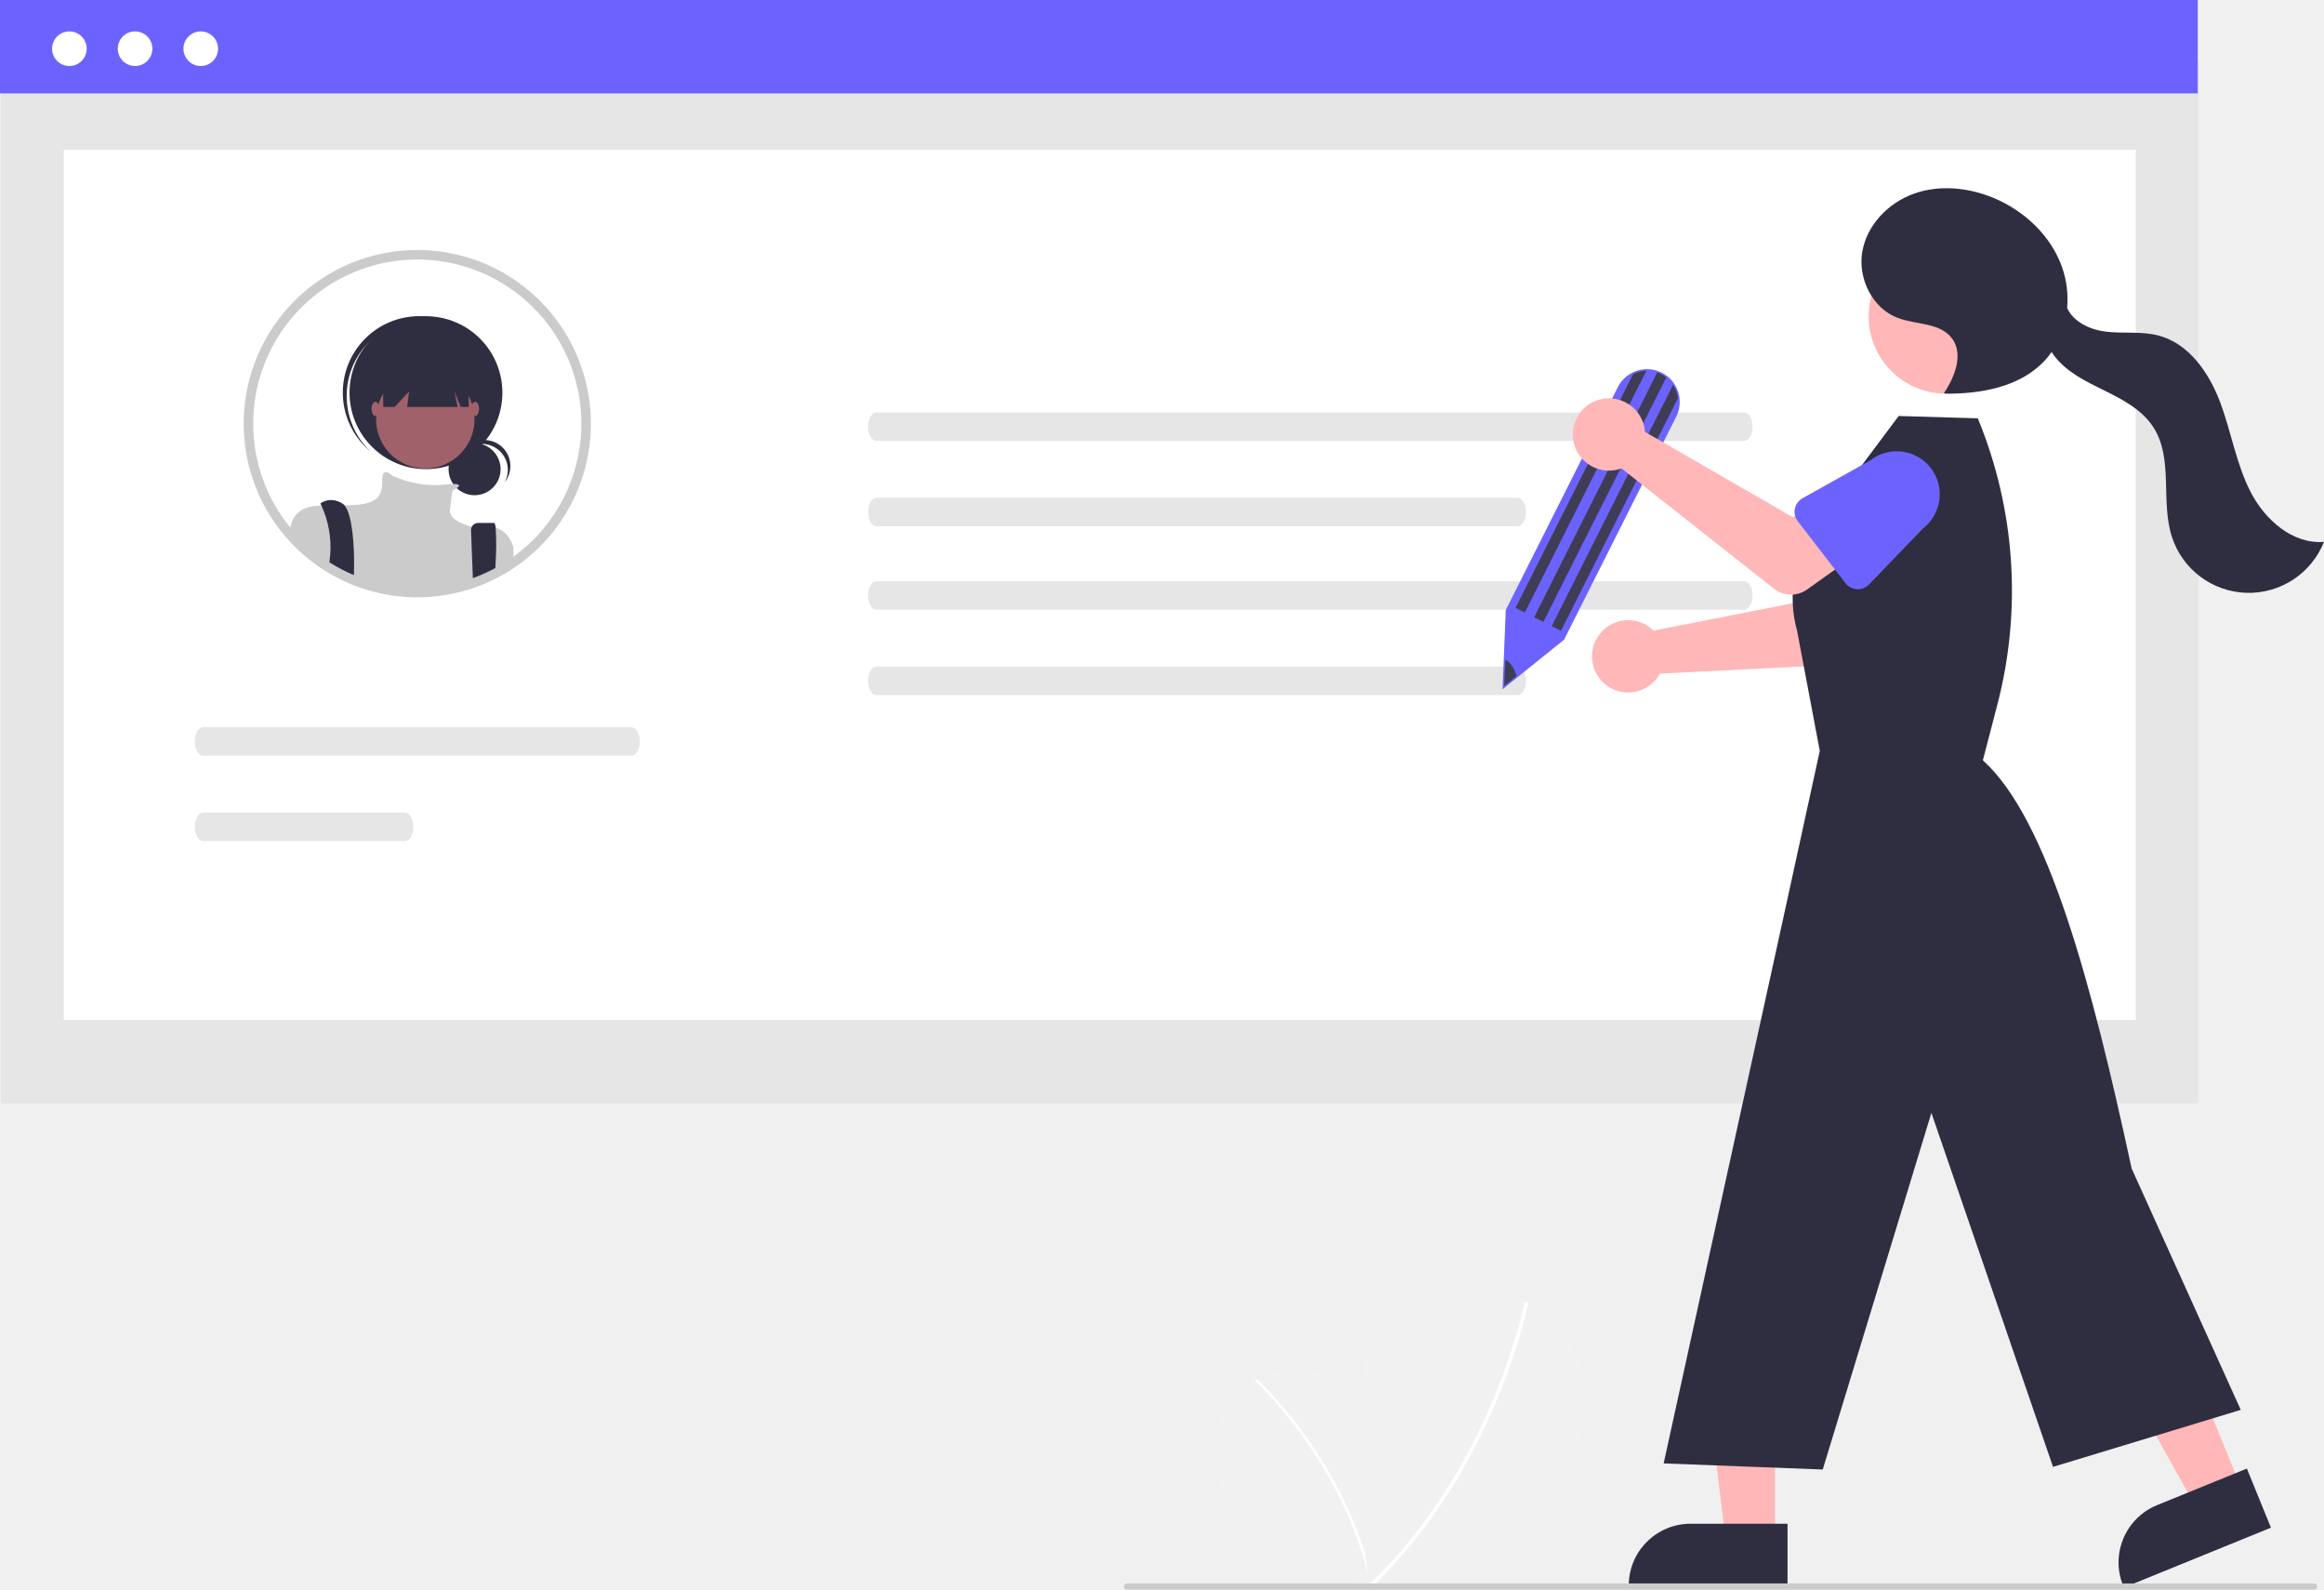
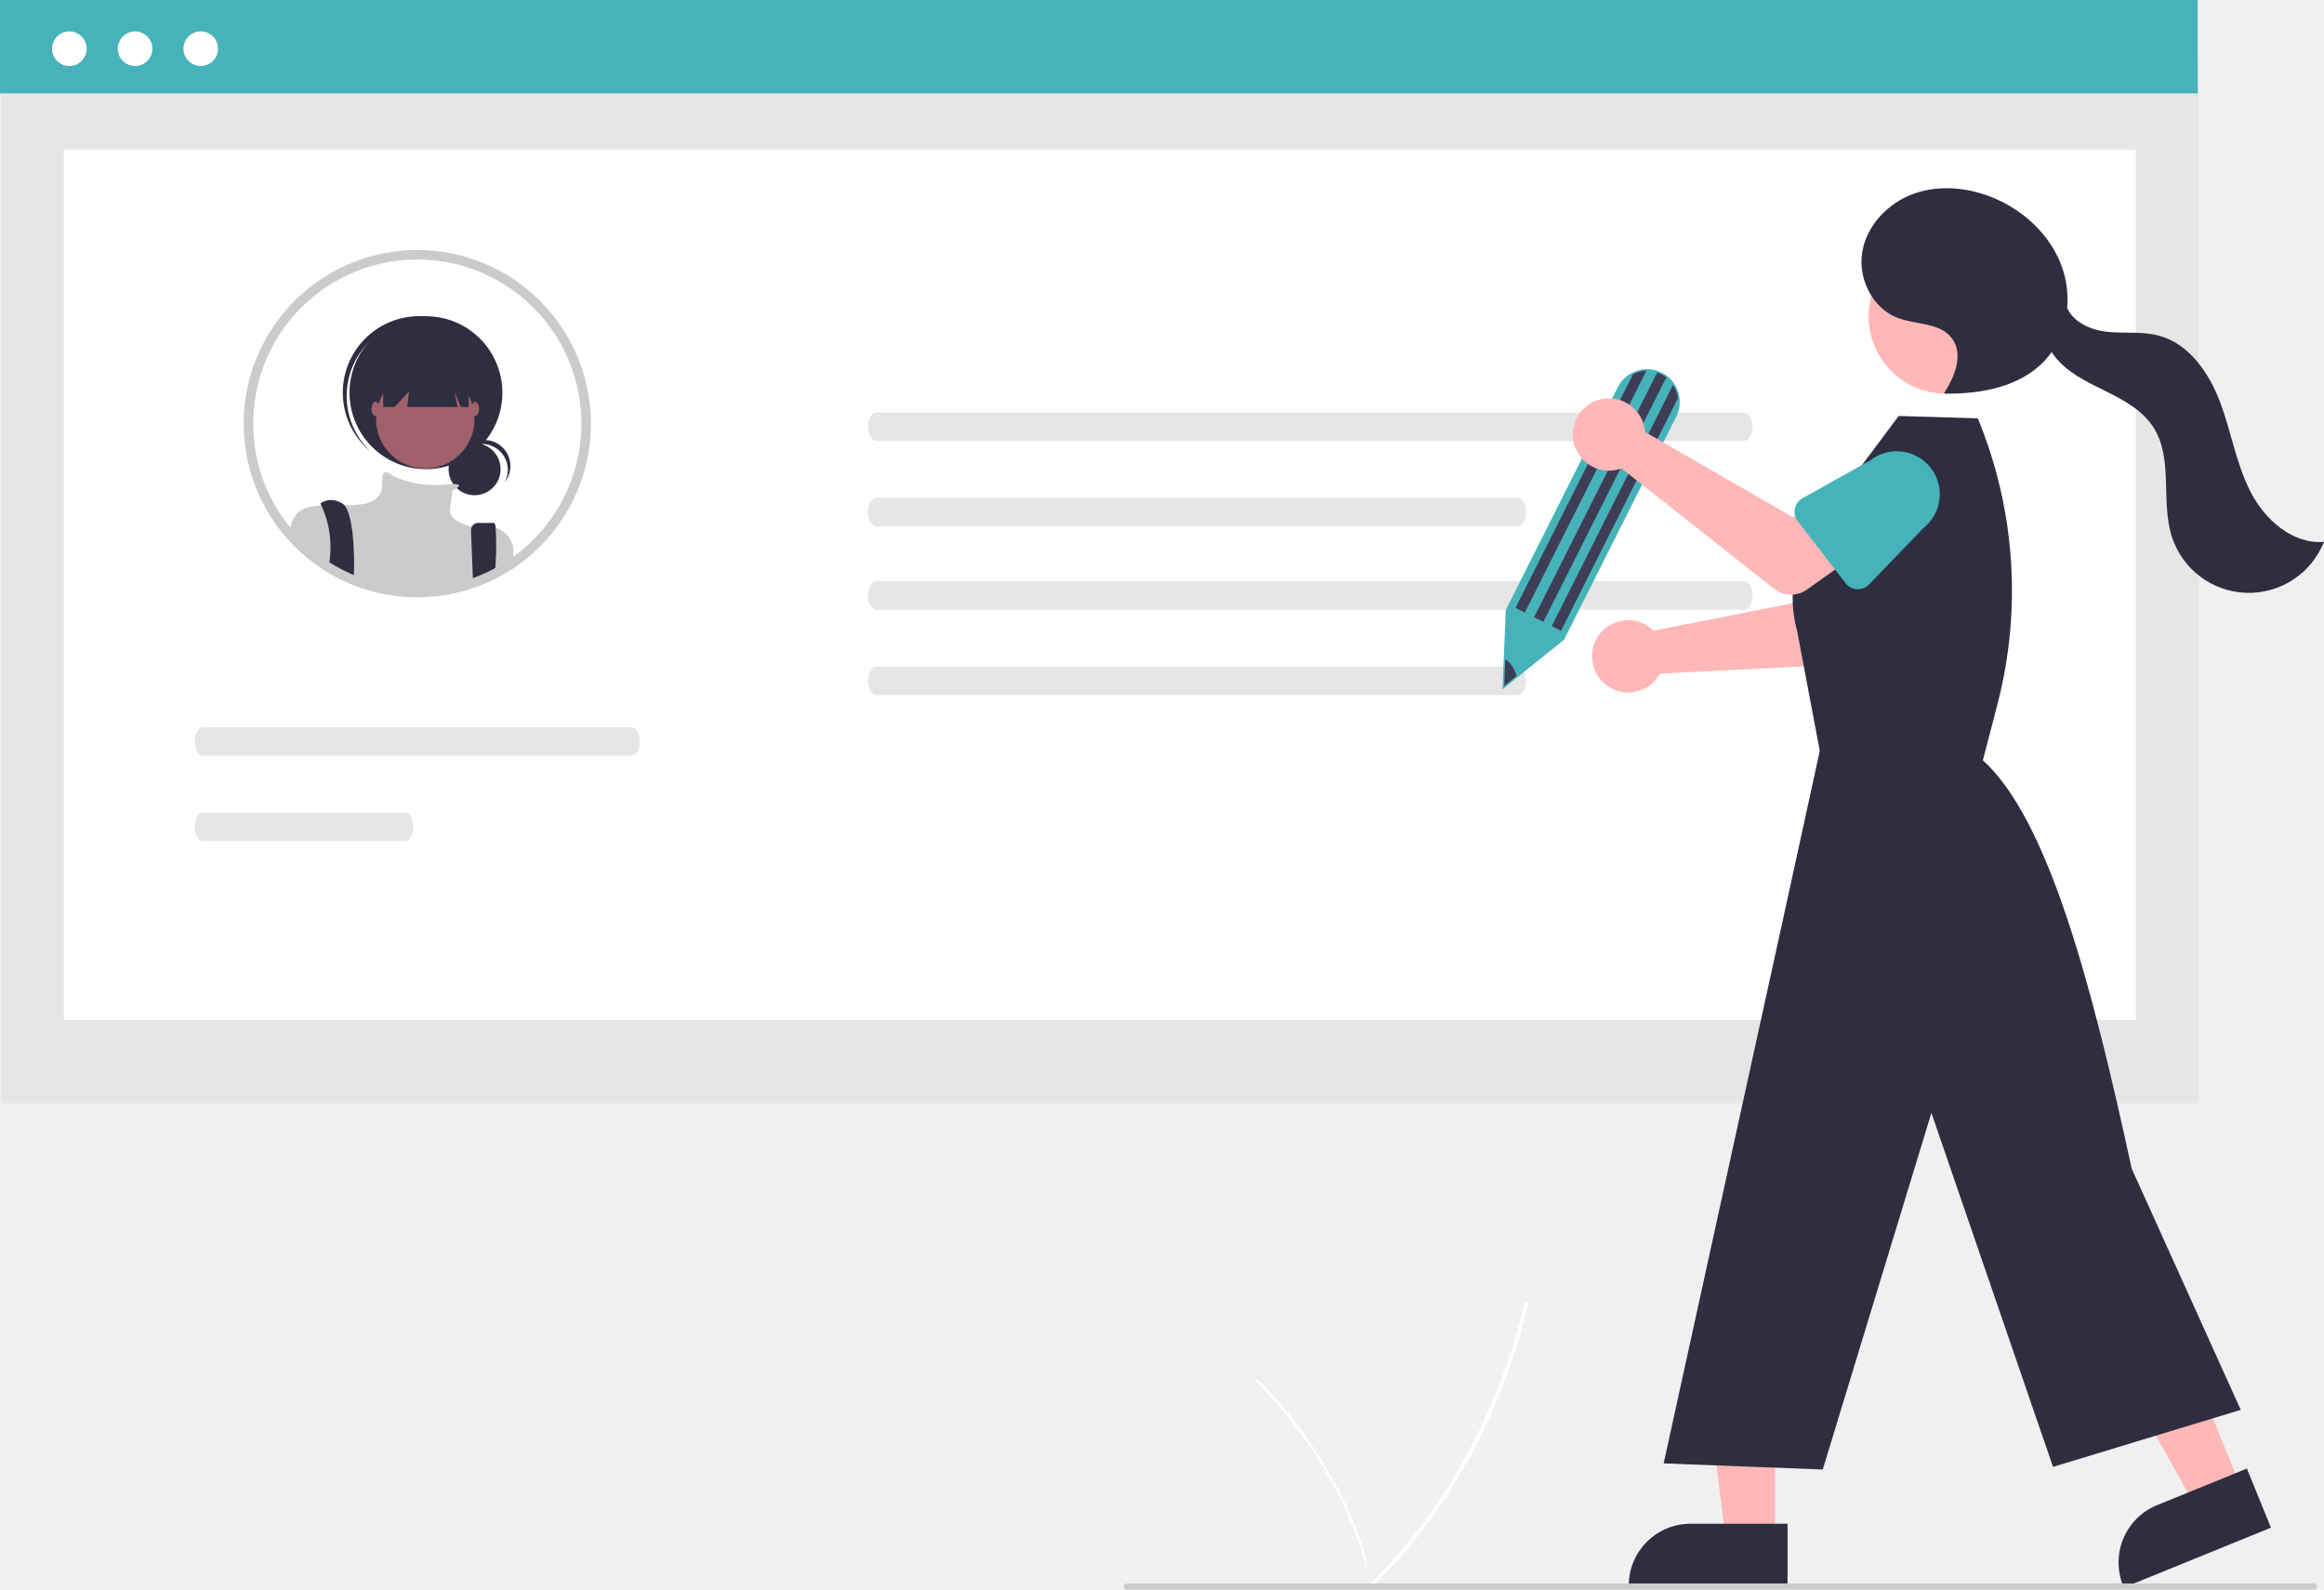
<svg xmlns="http://www.w3.org/2000/svg" data-name="Layer 1" width="745.783" height="510" viewBox="0 0 745.783 510">
  <path d="M666.034,647.675c7.184,12.698,1.092,55.585,1.092,55.585s-39.891-16.886-47.073-29.578a26.413,26.413,0,1,1,45.981-26.007Z" transform="translate(-227.1085 -195)" fill="#f1f1f1" />
  <path d="M667.705,703.206l-.847.179c-8.162-38.778-36.666-65.075-36.952-65.336l.583-.641C630.777,637.67,659.483,664.146,667.705,703.206Z" transform="translate(-227.1085 -195)" fill="#fff" />
  <path d="M731.306,662.134c-9.748,17.683-64.706,41.638-64.706,41.638s-9.061-59.263.682-76.941a36.556,36.556,0,1,1,64.025,35.302Z" transform="translate(-227.1085 -195)" fill="#f1f1f1" />
  <path d="M667.084,704.414l-.826-.869c39.769-37.769,50.064-90.445,50.164-90.973l1.178.222C717.501,613.325,707.142,666.371,667.084,704.414Z" transform="translate(-227.1085 -195)" fill="#fff" />
  <rect id="e53b7fd6-ae48-4231-a6bf-c74c7a6312f6" data-name="Rectangle 62" x="0.301" y="19.335" width="705.265" height="334.66" fill="#e6e6e6" />
  <rect id="e27b5d17-8fe1-40fd-abc5-ff1fb7c5af81" data-name="Rectangle 75" x="20.468" y="48.033" width="664.931" height="279.218" fill="#fff" />
-   <rect id="f11de06d-5237-47a5-bdcf-7ab24c90f6f6" data-name="Rectangle 80" width="705.265" height="29.962" fill="#6c63ff" />
+   <rect id="f11de06d-5237-47a5-bdcf-7ab24c90f6f6" data-name="Rectangle 80" width="705.265" height="29.962" fill="#46B3BA" />
  <circle id="a8620065-6204-4575-b165-05df1e96cc70" data-name="Ellipse 90" cx="22.265" cy="15.628" r="5.553" fill="#fff" />
  <circle id="b36f18db-17cf-43fd-9307-66e7abd9e79c" data-name="Ellipse 91" cx="43.344" cy="15.628" r="5.553" fill="#fff" />
  <circle id="f951b331-c7b3-4c65-b7ff-4fae542bffe1" data-name="Ellipse 92" cx="64.423" cy="15.628" r="5.553" fill="#fff" />
  <path id="f1fe0bb1-d2c3-44f1-a2df-b8ed042349d0-849" data-name="Path 142" d="M508.37,327.323c-1.495.005-2.704,2.053-2.701,4.573.003,2.514,1.211,4.55,2.701,4.555H786.812c1.495-.005,2.704-2.053,2.701-4.573-.003-2.514-1.211-4.55-2.701-4.555Z" transform="translate(-227.1085 -195)" fill="#e6e6e6" />
  <path id="b5b576d4-2c69-432d-bba9-c1d1eb12c444-850" data-name="Path 143" d="M508.37,354.712c-1.495.005-2.704,2.053-2.701,4.573.003,2.514,1.211,4.55,2.701,4.555H714.123c1.495-.005,2.704-2.053,2.701-4.573-.003-2.514-1.211-4.55-2.701-4.555Z" transform="translate(-227.1085 -195)" fill="#e6e6e6" />
  <path id="e1a4eb85-7f76-47c7-ae93-e7842353edb9-851" data-name="Path 142" d="M508.37,381.482c-1.495.005-2.704,2.053-2.701,4.573.003,2.514,1.211,4.55,2.701,4.555H786.812c1.495-.005,2.704-2.053,2.701-4.573-.003-2.514-1.211-4.55-2.701-4.555Z" transform="translate(-227.1085 -195)" fill="#e6e6e6" />
  <path id="bd9e3462-ca4d-47f6-a5ea-71b97a8587f8-852" data-name="Path 143" d="M508.37,408.871c-1.495.005-2.704,2.053-2.701,4.574.003,2.514,1.211,4.55,2.701,4.555H714.123c1.495-.005,2.704-2.053,2.701-4.573-.003-2.514-1.211-4.55-2.701-4.555Z" transform="translate(-227.1085 -195)" fill="#e6e6e6" />
  <path id="f71eedc3-aadd-4340-a501-e921cec01e8f-853" data-name="Path 142" d="M292.296,428.323c-1.495.005-2.704,2.053-2.701,4.573.003,2.514,1.211,4.55,2.701,4.555H429.738c1.495-.005,2.704-2.053,2.701-4.573-.003-2.514-1.211-4.55-2.701-4.555Z" transform="translate(-227.1085 -195)" fill="#e6e6e6" />
  <path id="b1fed777-acdd-4ce8-9b40-ebd2535d8bb3-854" data-name="Path 143" d="M292.296,455.712c-1.495.005-2.704,2.053-2.701,4.573.003,2.514,1.211,4.55,2.701,4.555h64.753c1.495-.005,2.704-2.053,2.701-4.573-.003-2.514-1.211-4.55-2.701-4.555Z" transform="translate(-227.1085 -195)" fill="#e6e6e6" />
  <path d="M413.629,312.606a55.709,55.709,0,1,0-96.27,52.92c.5.63,1.02,1.26,1.55,1.87.04.04.07.08.11.12a54.137,54.137,0,0,0,4.15,4.28c.38.35.78.71,1.18,1.05.76.68,1.54,1.33,2.35,1.95a54.775,54.775,0,0,0,4.94,3.47l.06.03c1.11.69,2.24,1.33,3.39,1.94l.47.24c1.08.56,2.18,1.09,3.31,1.58.23.1.48.2.71.3.02.01.03.01.05.02a54.115,54.115,0,0,0,7.02,2.37,55.732,55.732,0,0,0,14.37,1.88c1.77,0,3.52-.08,5.25-.25a55.508,55.508,0,0,0,11.64-2.35c.01,0,.02-.01.03-.01a54.605,54.605,0,0,0,6.99-2.77c.01-.01.03-.01.04-.02.51-.24,1-.5,1.5-.75l.24-.12c.4-.21.8-.42,1.2-.64,1-.55,1.98-1.13,2.95-1.75.27-.16.53-.33.8-.51.88-.58,1.75-1.2,2.59-1.83.15-.11.31-.22.46-.34a55.692,55.692,0,0,0,18.92-62.68Z" transform="translate(-227.1085 -195)" fill="#fff" />
  <circle id="b315fec5-366f-4a16-9dc9-634679b82ba4" data-name="Ellipse 188" cx="152.294" cy="150.531" r="8.349" fill="#2f2e41" />
  <path id="fd00c811-5154-4e0f-bd90-f718730f637f-855" data-name="Path 969" d="M381.728,337.412a8.35,8.35,0,0,1,7.35,12.312,8.347,8.347,0,1,0-13.868-9.172,8.329,8.329,0,0,1,6.519-3.14Z" transform="translate(-227.1085 -195)" fill="#2f2e41" />
  <circle id="b073881c-6d17-4b63-9208-a633e233f752" data-name="Ellipse 189" cx="136.692" cy="125.987" r="24.526" fill="#2f2e41" />
  <path id="e068fb34-c64f-4621-9a6c-47926968fe63-856" data-name="Path 970" d="M344.551,305.77a24.522,24.522,0,0,1,33.99-2.572c-.2-.191-.4-.383-.607-.568a24.526,24.526,0,0,0-32.73,36.535q.07.063.14.125c.208.185.422.36.635.537a24.522,24.522,0,0,1-1.427-34.057Z" transform="translate(-227.1085 -195)" fill="#2f2e41" />
  <circle id="baa61e83-3b6b-4f74-a8d9-0c51f3f7a212" data-name="Ellipse 190" cx="136.484" cy="134.509" r="15.796" fill="#a0616a" />
  <path d="M391.859,370.666v5.3c-.97.62-1.95,1.2-2.95,1.75-.4.22-.8.43-1.2.64l-.24.12c-.5.25-.99.51-1.5.75-.01.01-.03.01-.04.02a54.605,54.605,0,0,1-6.99,2.77c-.01,0-.02.01-.03.01a55.508,55.508,0,0,1-11.64,2.35c-1.73.17-3.48.25-5.25.25a55.732,55.732,0,0,1-14.37-1.88,54.115,54.115,0,0,1-7.02-2.37c-.02-.01-.03-.01-.05-.02-.23-.1-.48-.2-.71-.3-1.13-.49-2.23-1.02-3.31-1.58l-.47-.24c-1.15-.61-2.28-1.25-3.39-1.94l-.06-.03a54.775,54.775,0,0,1-4.94-3.47c-.81-.62-1.59-1.27-2.35-1.95-.4-.34-.8-.7-1.18-1.05a54.137,54.137,0,0,1-4.15-4.28,20.23,20.23,0,0,1,.76-3.07l.01-.01a4.489,4.489,0,0,1,.21-.5,3.989,3.989,0,0,1,.19-.42c1.79-3.35,5.03-4.18,9.05-4.36,2.27-.1,4.78.01,7.43-.02,1.4-.01,2.85-.06,4.3-.19,9.15-.83,7.49-6.23,7.9-9.14.41-2.82,2.95-.38,3.12-.22l.01.01a32.272,32.272,0,0,0,16.6,2.91c.98-.12,1.96-.19,2.94-.22,2.58-.03,2.02.71,1.13,1.32a11.183,11.183,0,0,1-1.35.76s-.41,2.5-.83,6.24c-.4,3.58,6.46,5.26,7.03,5.39a.061.061,0,0,0,.04.01,13.774,13.774,0,0,1,7.61.2h.01A9.018,9.018,0,0,1,391.859,370.666Z" transform="translate(-227.1085 -195)" fill="#cbcbcb" />
  <path d="M340.728,377.096c0,.74-.02,1.45-.05,2.12-.01.4-.03.79-.05,1.16-.02-.01-.03-.01-.05-.02-.23-.1-.48-.2-.71-.3-1.13-.49-2.23-1.02-3.31-1.58l-.47-.24c-1.15-.61-2.28-1.25-3.39-1.94.03-.35.08-.7.13-1.05.11-.77.2-1.55.26-2.32a32.184,32.184,0,0,0-2.85-15.76v-.01c-.2-.4-.32-.62-.32-.62s2.91-2.5,7.06,0a2.498,2.498,0,0,1,.69.6C340.169,360.086,340.848,370.006,340.728,377.096Z" transform="translate(-227.1085 -195)" fill="#2f2e41" />
  <path d="M386.138,375.736c-.04,1.12-.1,2.29-.17,3.48v.01c-.01.01-.03.01-.04.02a54.605,54.605,0,0,1-6.99,2.77c-.01,0-.02.01-.03.01l-.11-2.81-.01-.37-.53-13.68a2.295,2.295,0,0,1,2.29-2.4h5.07c.25,0,.43.51.55,1.43v.01A86.661,86.661,0,0,1,386.138,375.736Z" transform="translate(-227.1085 -195)" fill="#2f2e41" />
  <path id="b5d95f6e-bcc4-4382-8a9f-8ff393651dfe-857" data-name="Path 975" d="M350.082,309.764v15.8h3.658l4.655-4.988-.623,4.988h16.17l-1-4.988,2,4.988h2.578v-15.8Z" transform="translate(-227.1085 -195)" fill="#2f2e41" />
  <ellipse id="a1555f60-b18f-4a81-9968-ab91697ea211" data-name="Ellipse 191" cx="120.48" cy="131.184" rx="1.247" ry="2.286" fill="#a0616a" />
  <ellipse id="b9487e3b-2bf5-437d-8cc7-b19d17f64c32" data-name="Ellipse 192" cx="152.489" cy="131.184" rx="1.247" ry="2.286" fill="#a0616a" />
  <path d="M413.629,312.606a55.709,55.709,0,1,0-96.27,52.92c.5.63,1.02,1.26,1.55,1.87.04.04.07.08.11.12a54.137,54.137,0,0,0,4.15,4.28c.38.35.78.71,1.18,1.05.76.68,1.54,1.33,2.35,1.95a54.775,54.775,0,0,0,4.94,3.47l.06.03c1.11.69,2.24,1.33,3.39,1.94l.47.24c1.08.56,2.18,1.09,3.31,1.58.23.1.48.2.71.3.02.01.03.01.05.02a54.115,54.115,0,0,0,7.02,2.37,55.732,55.732,0,0,0,14.37,1.88c1.77,0,3.52-.08,5.25-.25a55.508,55.508,0,0,0,11.64-2.35c.01,0,.02-.01.03-.01a54.605,54.605,0,0,0,6.99-2.77c.01-.01.03-.01.04-.02.51-.24,1-.5,1.5-.75l.24-.12c.4-.21.8-.42,1.2-.64,1-.55,1.98-1.13,2.95-1.75.27-.16.53-.33.8-.51.88-.58,1.75-1.2,2.59-1.83.15-.11.31-.22.46-.34a55.692,55.692,0,0,0,18.92-62.68Zm-20.76,60.25c-.33.26-.67.51-1.01.74-.33.25-.66.49-1,.71-.29.21-.58.41-.88.6-.25.17-.5.33-.75.49q-1.244.78-2.52,1.5c-.09.05-.18.1-.271.15-.38.21-.76.41-1.14.61-.05.03-.11.05-.16.08l-.06.03c-.48.25-.97.49-1.46.72a49.028,49.028,0,0,1-5.83,2.36c-.26.09-.52.18-.78.26a52.457,52.457,0,0,1-11.02,2.24c-1.64.15-3.3.23-4.97.23a51.952,51.952,0,0,1-13.59-1.78,49.391,49.391,0,0,1-6.67-2.26c-.23-.09-.46-.19-.68-.28-.12-.05-.23-.1-.35-.16-.94-.41-1.87-.86-2.78-1.33l-.44-.23c-1.11-.58-2.2-1.2-3.26-1.86-.39-.24-.78-.49-1.16-.75-1.2-.79-2.37-1.64-3.51-2.53-.77-.58-1.51-1.2-2.23-1.84-.38-.32-.75-.67-1.11-1a50.883,50.883,0,0,1-4.02-4.16c-.42-.48-.83-.96-1.22-1.46a3.801,3.801,0,0,1-.25-.31,52.659,52.659,0,1,1,73.12,9.23Z" transform="translate(-227.1085 -195)" fill="#cbcbcb" />
  <path d="M756.353,396.146a11.628,11.628,0,0,1,1.391,1.191l53.754-10.603,4.319-12.59,19.853,4.034-5.48,23.032a8.838,8.838,0,0,1-8.156,6.782l-62.255,3.119a11.597,11.597,0,1,1-3.426-14.965Z" transform="translate(-227.1085 -195)" fill="#ffb7b7" />
-   <path d="M810.188,384.244a4.966,4.966,0,0,1-.359-4.124L818.22,356.621a13.807,13.807,0,0,1,27.103,5.288l-1.215,25.003a4.972,4.972,0,0,1-5.932,4.635l-24.63-4.881A4.966,4.966,0,0,1,810.188,384.244Z" transform="translate(-227.1085 -195)" fill="#6c63ff" />
+   <path d="M810.188,384.244a4.966,4.966,0,0,1-.359-4.124L818.22,356.621a13.807,13.807,0,0,1,27.103,5.288l-1.215,25.003a4.972,4.972,0,0,1-5.932,4.635l-24.63-4.881A4.966,4.966,0,0,1,810.188,384.244Z" transform="translate(-227.1085 -195)" fill="#46B3BA" />
  <polygon points="569.599 494.016 553.795 494.015 546.277 433.059 569.601 433.06 569.599 494.016" fill="#ffb7b7" />
  <path d="M800.737,704.335l-50.956-.002v-.645a19.835,19.835,0,0,1,19.834-19.833h.001l31.122.001Z" transform="translate(-227.1085 -195)" fill="#2f2e41" />
  <polygon points="719.25 477.453 704.614 483.412 674.665 429.791 696.268 420.997 719.25 477.453" fill="#ffb7b7" />
  <path d="M955.868,685.121,908.673,704.335l-.243-.597a19.835,19.835,0,0,1,10.891-25.848l.001-0L948.147,666.154Z" transform="translate(-227.1085 -195)" fill="#2f2e41" />
  <path d="M811.085,435.901l-7.271-38.472,0,0a39.042,39.042,0,0,1,6.008-33.428l26.582-35.541,25.39.747,0,0A144.965,144.965,0,0,1,868.092,420.973l-4.667,17.953c20.93,18.878,34.963,71.809,47.736,130.957l35.017,77.442-60.244,18.29-39.031-113.572L812.037,666.46,760.982,664.501,799.814,487.519Z" transform="translate(-227.1085 -195)" fill="#2f2e41" />
  <circle cx="624.43" cy="101.509" r="24.768" fill="#ffb7b7" />
  <path d="M949.305,352.765c-4.601-8.988-6.172-19.195-9.714-28.651-3.542-9.456-9.976-18.839-19.732-21.445-5.534-1.478-11.414-.576-17.098-1.28-4.998-.619-10.379-3.171-12.293-7.609a31.348,31.348,0,0,0-1.613-13.005C885.29,270.644,876.787,262.646,866.875,258.512c-8.052-3.358-17.324-4.307-25.547-1.391s-15.125,10.044-16.603,18.642c-1.478,8.598,3.262,18.199,11.434,21.253,5.867,2.193,13.424,1.463,17.255,6.418,3.881,5.02,1.099,12.337-2.426,17.613l.241.245c11.514.135,23.96-2.09,31.89-10.438a25.267,25.267,0,0,0,2.369-2.915c.243.39.497.77.771,1.133,3.993,5.303,10.245,8.311,16.201,11.242,5.957,2.931,12.134,6.22,15.711,11.812,6.465,10.105,2.221,23.715,5.918,35.127a25.949,25.949,0,0,0,48.803,1.583C962.828,369.678,953.906,361.753,949.305,352.765Z" transform="translate(-227.1085 -195)" fill="#2f2e41" />
-   <path d="M709.273,416.145l1.048-25.451,35.946-71.469a10.368,10.368,0,0,1,4.704-4.677,10.49,10.49,0,0,1,8.104-.529,10.486,10.486,0,0,1,6.54,6.628,10.847,10.847,0,0,1,.455,2.035,10.386,10.386,0,0,1-1.042,5.979l-35.995,71.566Z" transform="translate(-227.1085 -195)" fill="#6c63ff" />
+   <path d="M709.273,416.145l1.048-25.451,35.946-71.469a10.368,10.368,0,0,1,4.704-4.677,10.49,10.49,0,0,1,8.104-.529,10.486,10.486,0,0,1,6.54,6.628,10.847,10.847,0,0,1,.455,2.035,10.386,10.386,0,0,1-1.042,5.979l-35.995,71.566Z" transform="translate(-227.1085 -195)" fill="#46B3BA" />
  <path d="M755.448,313.947l-39.02,77.58-2.975-1.496,37.739-75.034A9.945,9.945,0,0,1,755.448,313.947Z" transform="translate(-227.1085 -195)" fill="#3f3d56" />
  <path d="M765.574,322.746l-37.532,74.623-2.975-1.496L764.005,318.453a9.998,9.998,0,0,1,1.135,2.35A10.328,10.328,0,0,1,765.574,322.746Z" transform="translate(-227.1085 -195)" fill="#3f3d56" />
  <path d="M761.838,316.087,722.387,394.524l-2.975-1.496L758.912,314.492a9.688,9.688,0,0,1,1.229.517A10.198,10.198,0,0,1,761.838,316.087Z" transform="translate(-227.1085 -195)" fill="#3f3d56" />
  <path d="M713.786,411.869l-3.97,3.197.333-8.429C711.512,407.11,712.987,409.162,713.786,411.869Z" transform="translate(-227.1085 -195)" fill="#3f3d56" />
  <path d="M754.717,331.747a11.629,11.629,0,0,1,.264,1.812l47.459,27.379,11.535-6.641,12.297,16.099-19.279,13.741a8.838,8.838,0,0,1-10.604-.258l-48.938-38.607a11.597,11.597,0,1,1,7.265-13.524Z" transform="translate(-227.1085 -195)" fill="#ffb7b7" />
-   <path d="M803.092,358.201a4.966,4.966,0,0,1,2.443-3.342L827.313,342.681a13.807,13.807,0,0,1,16.933,21.813l-17.364,18.031a4.972,4.972,0,0,1-7.517-.412l-15.338-19.879A4.966,4.966,0,0,1,803.092,358.201Z" transform="translate(-227.1085 -195)" fill="#6c63ff" />
+   <path d="M803.092,358.201a4.966,4.966,0,0,1,2.443-3.342L827.313,342.681a13.807,13.807,0,0,1,16.933,21.813l-17.364,18.031a4.972,4.972,0,0,1-7.517-.412l-15.338-19.879A4.966,4.966,0,0,1,803.092,358.201Z" transform="translate(-227.1085 -195)" fill="#46B3BA" />
  <path d="M969.736,705h-381a1,1,0,0,1,0-2h381a1,1,0,0,1,0,2Z" transform="translate(-227.1085 -195)" fill="#cbcbcb" />
</svg>
